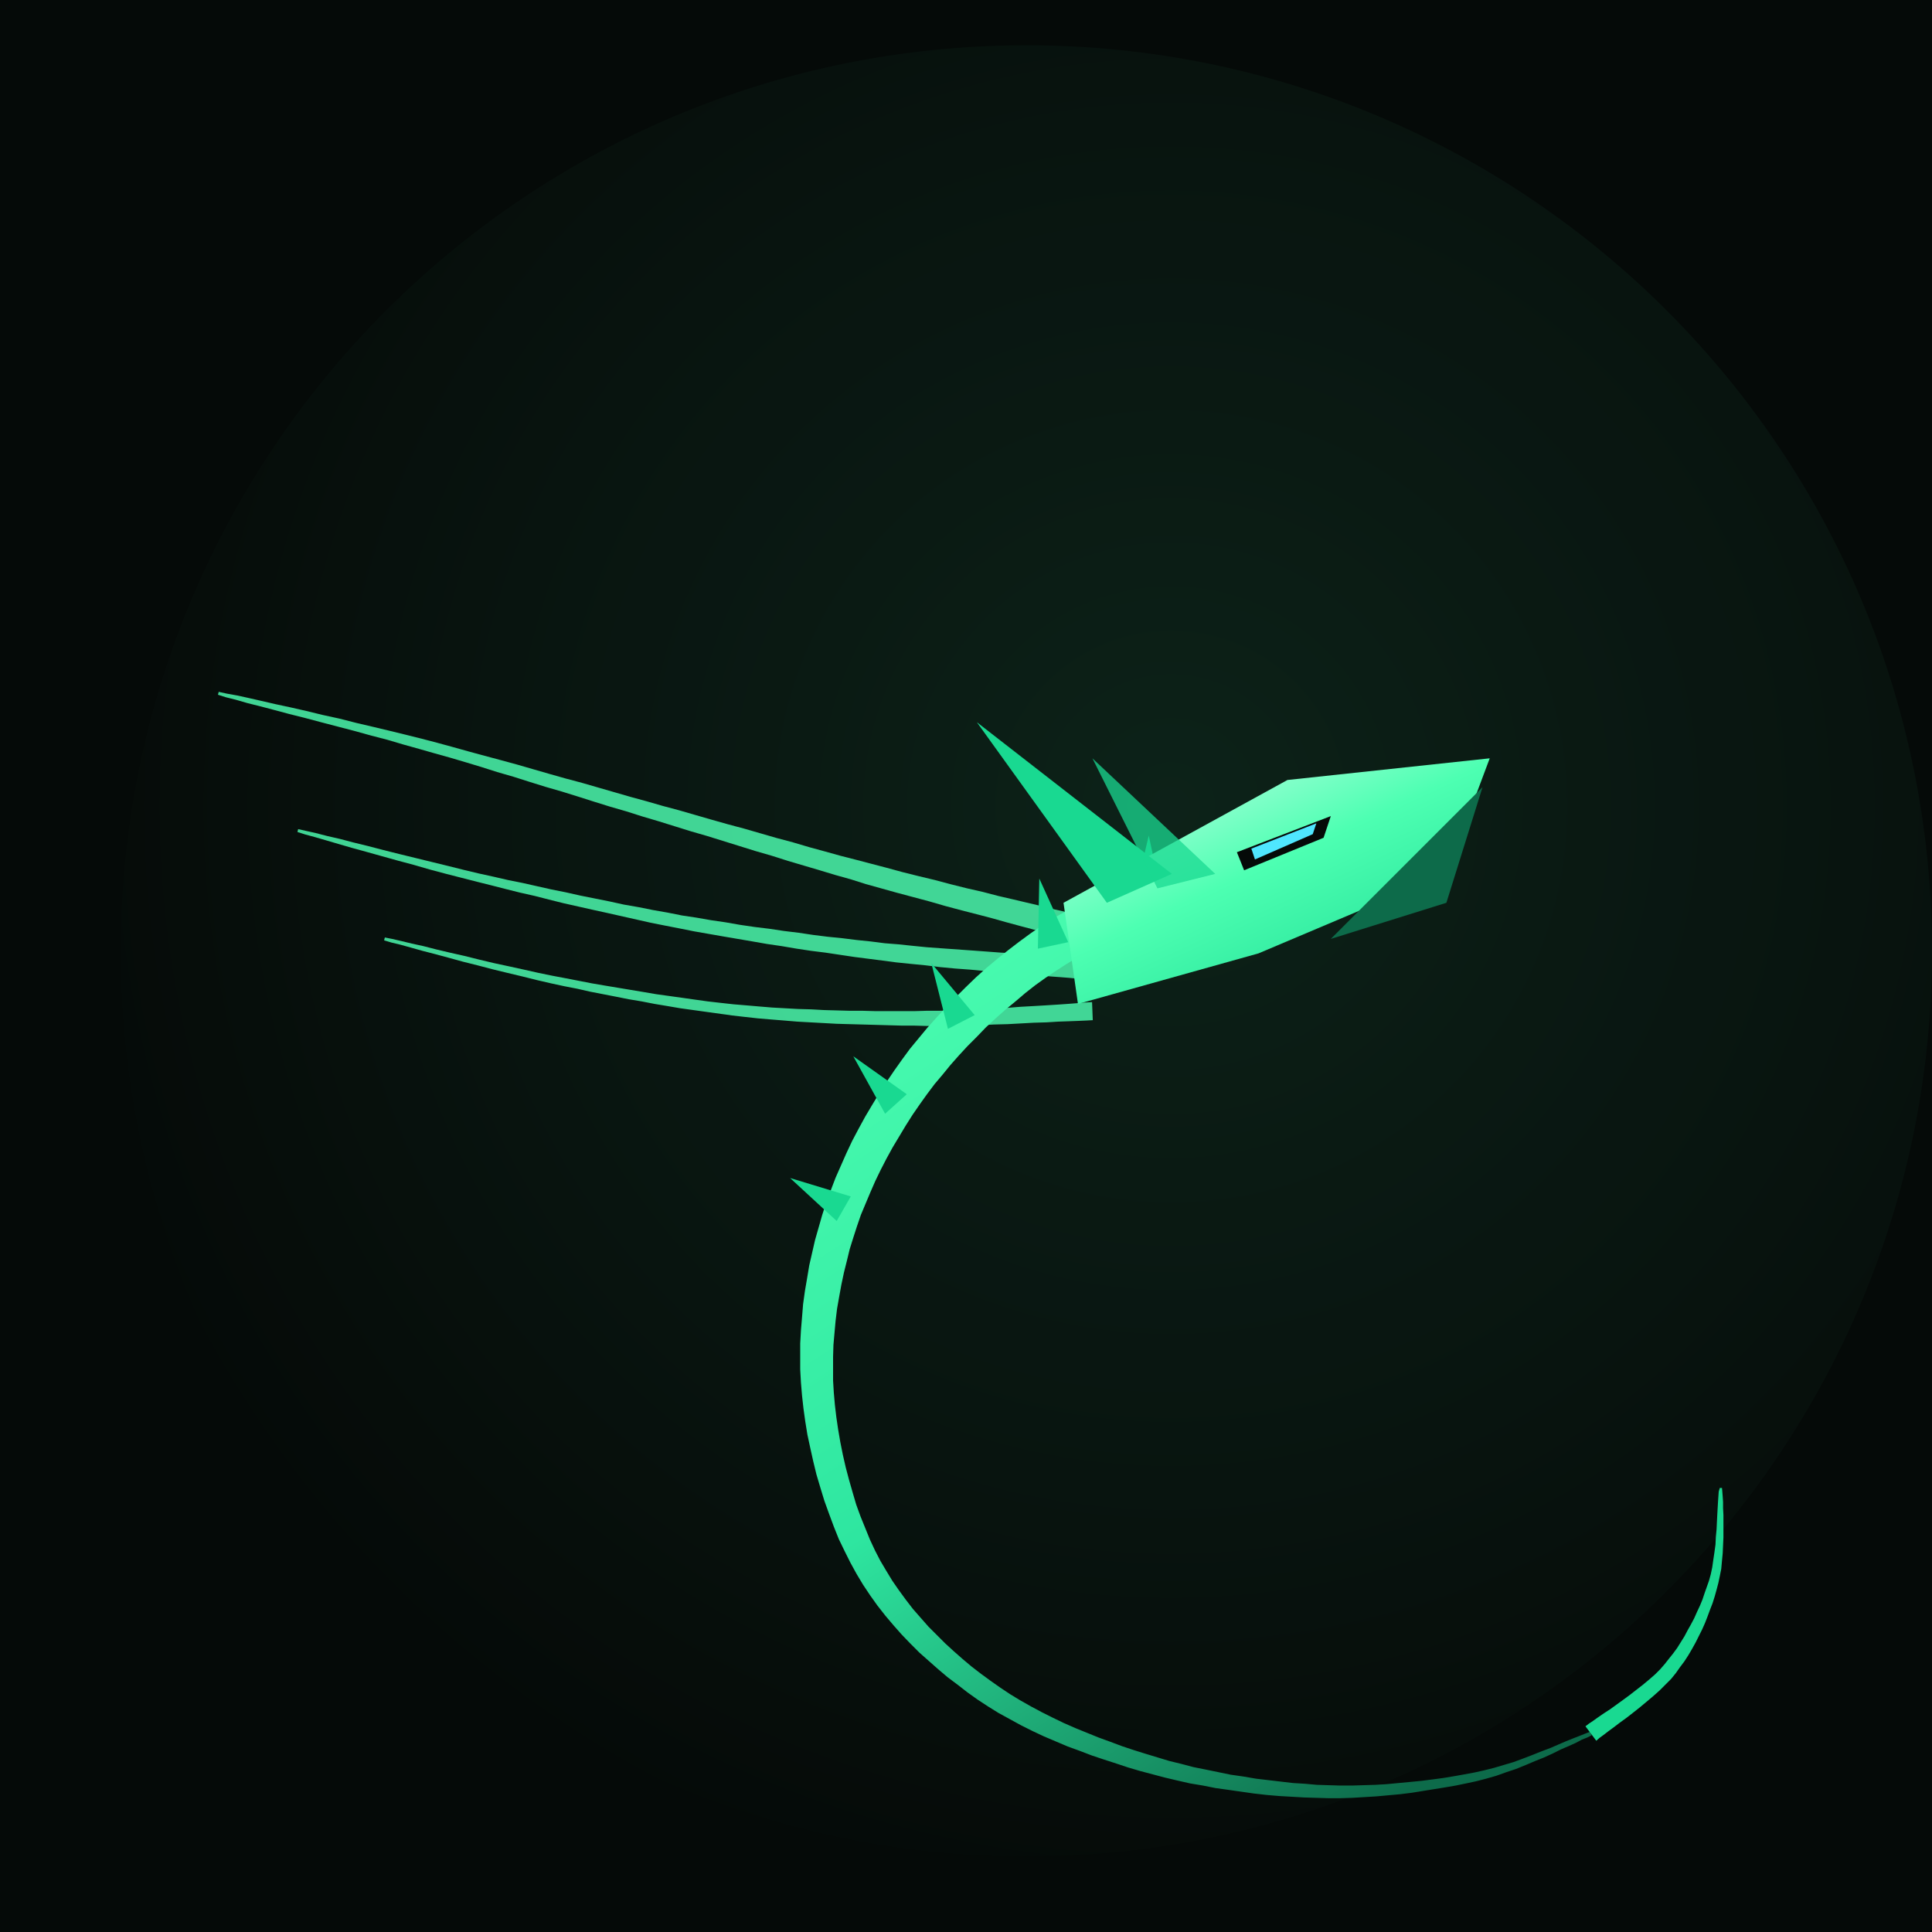
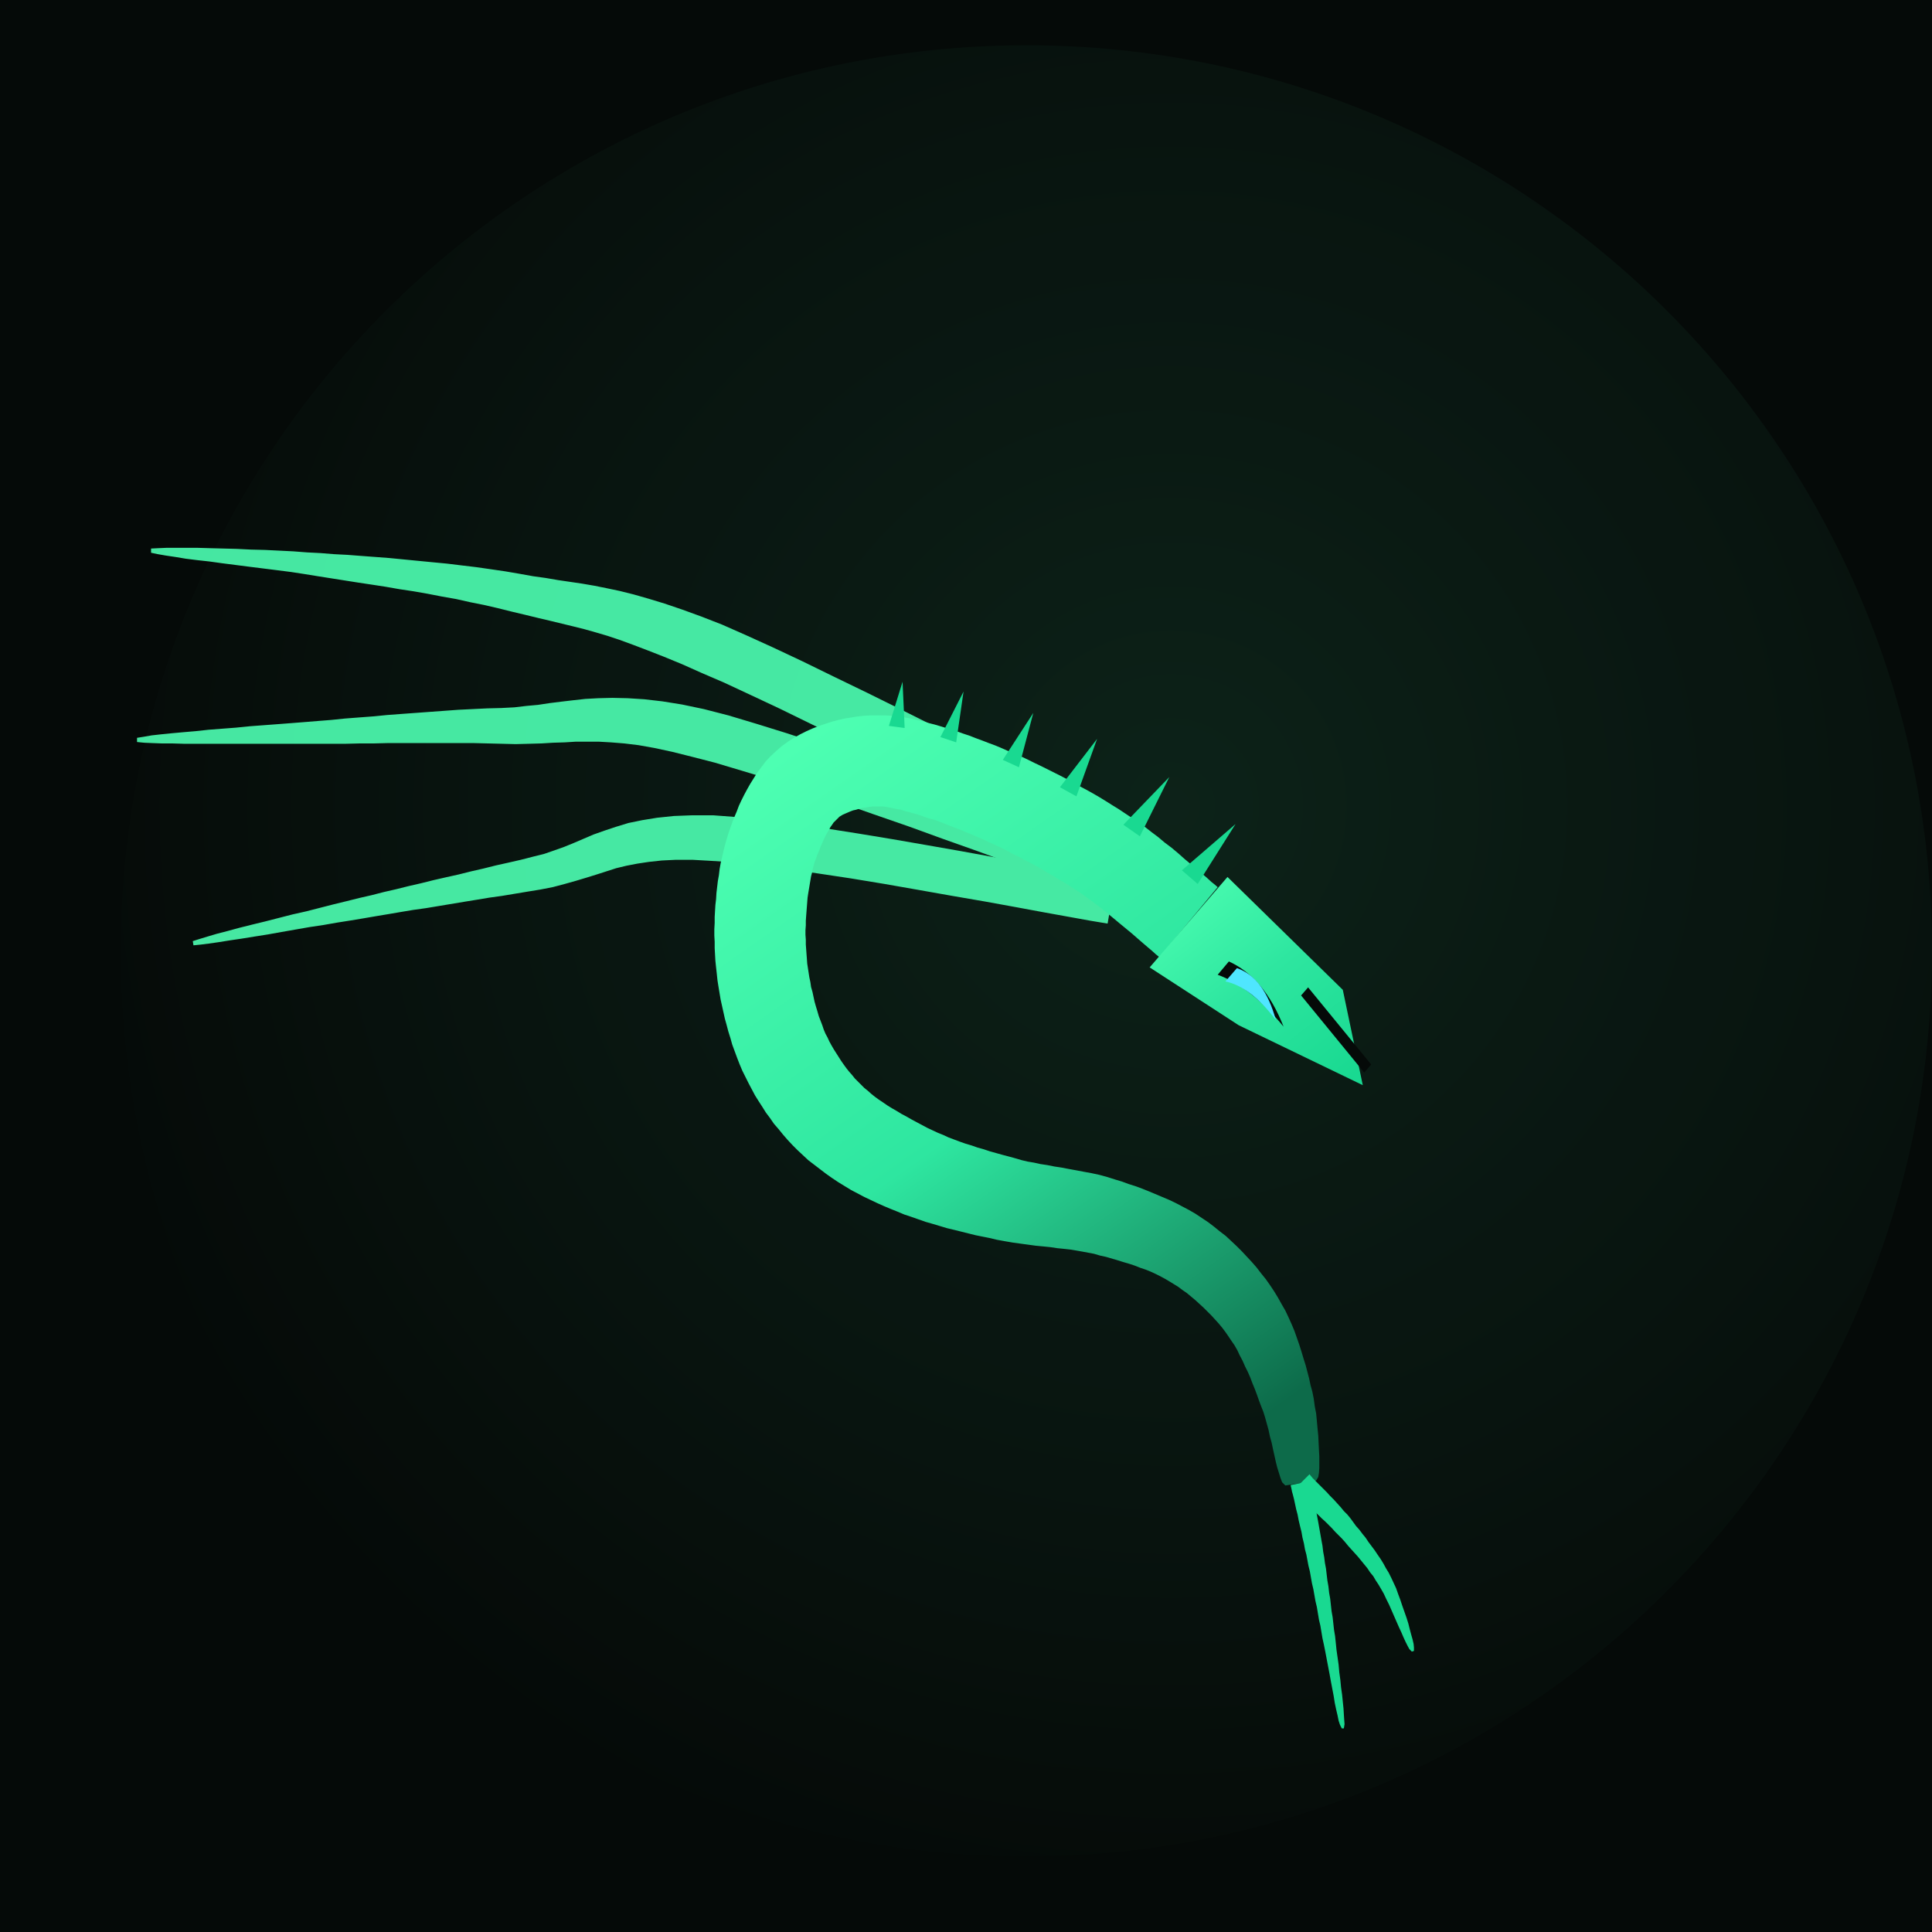
<svg xmlns="http://www.w3.org/2000/svg" viewBox="0 0 512 512" role="img" aria-label="Task Vault">
  <defs>
    <linearGradient id="kulit" x1="0.1" y1="0" x2="0.9" y2="1">
-       <stop offset="0" stop-color="#c9ffe8" />
-       <stop offset="0.45" stop-color="#4dffb2" />
+       <stop offset="0" stop-color="#4dffb2" />
+       <stop offset="0.5" stop-color="#2ee6a0" />
      <stop offset="1" stop-color="#19d991" />
    </linearGradient>
    <linearGradient id="badan" x1="0.2" y1="0" x2="0.75" y2="1">
      <stop offset="0" stop-color="#4dffb2" />
      <stop offset="0.5" stop-color="#2ee6a0" />
      <stop offset="1" stop-color="#0d6b4a" />
    </linearGradient>
    <radialGradient id="cahaya" cx="0.58" cy="0.42" r="0.62">
      <stop offset="0" stop-color="#4dffb2" stop-opacity="0.10" />
      <stop offset="1" stop-color="#4dffb2" stop-opacity="0" />
    </radialGradient>
  </defs>
  <rect width="512" height="512" fill="#050a08" />
  <circle cx="272" cy="252" r="240" fill="url(#cahaya)" />
-   <g transform="translate(256 256) scale(0.9572) translate(-303.0 -257.5)">
-     <g fill="#4dffb2" opacity="0.82">
-       <path d="M 330.9 242.6 L 328.7 242.1 L 326.0 241.5 L 323.0 240.7 L 319.6 239.9 L 315.8 239.0 L 311.9 238.1                  L 307.7 237.0 L 303.3 236.0 L 298.9 234.9 L 294.4 233.7 L 289.8 232.6 L 285.4 231.5 L 281.0 230.3                  L 276.8 229.2 L 272.6 228.1 L 268.3 227.0 L 264.0 225.8 L 259.6 224.6 L 255.2 223.3 L 250.7 222.1                  L 246.2 220.8 L 241.7 219.5 L 237.2 218.3 L 232.6 217.0 L 228.1 215.7 L 223.6 214.4 L 219.1 213.2                  L 214.6 211.9 L 210.2 210.7 L 205.7 209.4 L 201.2 208.1 L 196.7 206.8 L 192.2 205.6 L 187.6 204.3                  L 183.1 203.0 L 178.6 201.7 L 174.2 200.5 L 169.7 199.3 L 165.3 198.1 L 161.0 196.9 L 156.6 195.7                  L 152.4 194.6 L 148.0 193.5 L 143.5 192.4 L 138.9 191.3 L 134.2 190.2 L 129.5 189.0 L 124.9 188.0                  L 120.4 186.9 L 116.0 185.9 L 111.8 185.0 L 107.9 184.1 L 104.4 183.3 L 101.2 182.6 L 98.4 182.1                  L 96.1 181.6 L 95.9 182.4 L 98.1 183.1 L 100.9 183.8 L 104.0 184.7 L 107.6 185.6 L 111.4 186.6                  L 115.5 187.7 L 119.9 188.8 L 124.4 190.0 L 129.0 191.2 L 133.6 192.4 L 138.3 193.7 L 142.9 194.9                  L 147.3 196.2 L 151.6 197.4 L 155.8 198.6 L 160.1 199.8 L 164.5 201.1 L 168.8 202.4 L 173.2 203.8                  L 177.7 205.1 L 182.1 206.5 L 186.6 207.9 L 191.1 209.2 L 195.6 210.6 L 200.0 212.0 L 204.5 213.4                  L 209.0 214.7 L 213.4 216.1 L 217.8 217.4 L 222.3 218.8 L 226.8 220.2 L 231.3 221.5 L 235.8 222.9                  L 240.3 224.3 L 244.8 225.7 L 249.3 227.0 L 253.7 228.4 L 258.1 229.7 L 262.5 231.0 L 266.8 232.3                  L 271.1 233.5 L 275.2 234.8 L 279.5 236.0 L 283.8 237.2 L 288.3 238.4 L 292.8 239.6 L 297.3 240.9                  L 301.8 242.1 L 306.1 243.2 L 310.3 244.3 L 314.2 245.4 L 317.9 246.4 L 321.3 247.3 L 324.3 248.1                  L 327.0 248.8 L 329.1 249.4 Z" />
-       <path d="M 334.2 255.0 L 332.2 254.9 L 329.7 254.8 L 326.9 254.6 L 323.7 254.4 L 320.3 254.2 L 316.6 254.0                  L 312.7 253.8 L 308.7 253.5 L 304.6 253.2 L 300.4 252.9 L 296.2 252.6 L 292.1 252.3 L 288.1 251.9                  L 284.3 251.5 L 280.5 251.2 L 276.6 250.7 L 272.7 250.3 L 268.7 249.8 L 264.7 249.4 L 260.7 248.9                  L 256.7 248.3 L 252.6 247.8 L 248.6 247.2 L 244.5 246.7 L 240.4 246.1 L 236.4 245.4 L 232.3 244.8                  L 228.3 244.1 L 224.3 243.5 L 220.3 242.7 L 216.3 242.0 L 212.3 241.2 L 208.3 240.5 L 204.2 239.6                  L 200.2 238.8 L 196.2 238.0 L 192.2 237.1 L 188.2 236.3 L 184.2 235.4 L 180.2 234.5 L 176.2 233.7                  L 172.3 232.8 L 168.2 231.9 L 164.0 230.9 L 159.6 229.8 L 155.1 228.7 L 150.6 227.6 L 146.1 226.5                  L 141.7 225.4 L 137.5 224.3 L 133.4 223.3 L 129.6 222.3 L 126.1 221.5 L 123.0 220.7 L 120.3 220.1                  L 118.1 219.6 L 117.9 220.4 L 120.1 221.1 L 122.7 221.8 L 125.8 222.7 L 129.2 223.7 L 133.0 224.8                  L 137.0 225.9 L 141.3 227.1 L 145.6 228.3 L 150.1 229.5 L 154.6 230.8 L 159.1 232.0 L 163.4 233.1                  L 167.7 234.2 L 171.7 235.2 L 175.6 236.2 L 179.6 237.2 L 183.6 238.1 L 187.5 239.1 L 191.5 240.1                  L 195.5 241.0 L 199.5 241.9 L 203.6 242.8 L 207.6 243.7 L 211.6 244.6 L 215.6 245.5 L 219.6 246.3                  L 223.7 247.1 L 227.7 247.9 L 231.7 248.6 L 235.7 249.3 L 239.8 250.0 L 243.9 250.7 L 247.9 251.4                  L 252.0 252.0 L 256.1 252.7 L 260.1 253.3 L 264.1 253.8 L 268.1 254.4 L 272.1 255.0 L 276.0 255.5                  L 279.9 256.0 L 283.7 256.5 L 287.6 256.9 L 291.7 257.3 L 295.8 257.8 L 300.0 258.2 L 304.1 258.5                  L 308.3 258.9 L 312.3 259.2 L 316.2 259.5 L 319.9 259.8 L 323.3 260.1 L 326.5 260.4 L 329.3 260.6                  L 331.8 260.8 L 333.8 261.0 Z" />
-       <path d="M 337.9 267.5 L 336.0 267.6 L 333.7 267.8 L 331.1 268.0 L 328.2 268.2 L 325.0 268.4 L 321.6 268.6                  L 318.0 268.8 L 314.3 269.1 L 310.5 269.3 L 306.7 269.5 L 302.9 269.6 L 299.1 269.8 L 295.5 269.9                  L 292.0 269.9 L 288.6 270.0 L 285.1 270.0 L 281.6 270.0 L 278.0 270.0 L 274.5 269.9 L 270.9 269.9                  L 267.3 269.8 L 263.7 269.7 L 260.1 269.5 L 256.5 269.4 L 252.9 269.2 L 249.3 269.0 L 245.7 268.7                  L 242.2 268.4 L 238.6 268.1 L 235.0 267.7 L 231.5 267.3 L 227.9 266.8 L 224.4 266.3 L 220.8 265.8                  L 217.2 265.3 L 213.7 264.7 L 210.1 264.1 L 206.5 263.5 L 202.9 262.9 L 199.4 262.3 L 195.8 261.6                  L 192.2 260.9 L 188.5 260.2 L 184.6 259.4 L 180.6 258.5 L 176.5 257.6 L 172.3 256.7 L 168.1 255.7                  L 164.1 254.7 L 160.1 253.8 L 156.3 252.9 L 152.8 252.0 L 149.6 251.3 L 146.7 250.6 L 144.1 250.0                  L 142.1 249.6 L 141.9 250.4 L 143.9 251.0 L 146.4 251.6 L 149.3 252.4 L 152.5 253.3 L 156.0 254.2                  L 159.7 255.2 L 163.7 256.3 L 167.7 257.3 L 171.9 258.4 L 176.0 259.4 L 180.2 260.4 L 184.2 261.4                  L 188.1 262.3 L 191.8 263.1 L 195.4 263.8 L 198.9 264.6 L 202.5 265.3 L 206.1 266.0 L 209.6 266.7                  L 213.2 267.3 L 216.8 268.0 L 220.4 268.6 L 223.9 269.2 L 227.5 269.7 L 231.1 270.2 L 234.7 270.7                  L 238.3 271.2 L 241.8 271.6 L 245.4 272.0 L 249.0 272.3 L 252.7 272.6 L 256.3 272.9 L 259.9 273.1                  L 263.6 273.3 L 267.2 273.5 L 270.8 273.6 L 274.4 273.7 L 278.0 273.8 L 281.5 273.9 L 285.1 274.0                  L 288.5 274.0 L 292.0 274.1 L 295.5 274.1 L 299.2 274.0 L 303.0 274.0 L 306.9 273.9 L 310.7 273.7                  L 314.5 273.6 L 318.2 273.4 L 321.8 273.2 L 325.3 273.1 L 328.5 272.9 L 331.4 272.8 L 334.0 272.7                  L 336.3 272.6 L 338.1 272.5 Z" />
+   <g transform="translate(256 256) scale(0.9289) translate(-258.5 -244.5)">
+     <g fill="#4dffb2" opacity="0.9">
+       <path d="M 303.3 203.3 L 298.6 200.9 L 292.6 197.9 L 285.5 194.3 L 277.4 190.2 L 268.7 185.8 L 259.5 181.1                  L 249.9 176.3 L 240.1 171.4 L 230.4 166.6 L 220.9 162.0 L 211.9 157.6 L 203.4 153.6 L 195.7 150.1                  L 188.9 147.1 L 183.0 144.8 L 177.5 142.8 L 172.5 141.1 L 167.9 139.7 L 163.7 138.5 L 159.7 137.5                  L 155.9 136.7 L 152.4 136.0 L 148.9 135.4 L 145.5 134.9 L 142.1 134.4 L 138.6 133.8 L 135.0 133.3                  L 131.1 132.6 L 127.0 131.9 L 122.9 131.3 L 118.7 130.7 L 114.5 130.2 L 110.4 129.7 L 106.2 129.3                  L 102.1 128.9 L 98.0 128.5 L 93.9 128.1 L 89.9 127.8 L 85.9 127.5 L 82.0 127.2 L 78.1 127.0                  L 74.4 126.7 L 70.5 126.5 L 66.6 126.2 L 62.6 126.0 L 58.5 125.8 L 54.5 125.7 L 50.5 125.5                  L 46.7 125.4 L 42.9 125.3 L 39.4 125.2 L 36.1 125.2 L 33.1 125.2 L 30.3 125.2 L 28.0 125.3                  L 26.0 125.4 L 26.0 126.6 L 27.9 127.0 L 30.2 127.4 L 32.9 127.8 L 35.9 128.3 L 39.1 128.7                  L 42.7 129.1 L 46.3 129.6 L 50.2 130.1 L 54.1 130.6 L 58.1 131.1 L 62.1 131.6 L 66.0 132.1                  L 69.9 132.7 L 73.6 133.3 L 77.4 133.9 L 81.2 134.5 L 85.0 135.1 L 89.0 135.7 L 92.9 136.3                  L 96.9 137.0 L 100.9 137.6 L 104.9 138.3 L 109.0 139.1 L 113.0 139.8 L 117.0 140.7 L 121.0 141.5                  L 124.9 142.4 L 128.9 143.4 L 132.7 144.3 L 136.4 145.2 L 139.8 146.0 L 143.1 146.8 L 146.4 147.6                  L 149.6 148.4 L 152.8 149.3 L 156.2 150.3 L 159.8 151.5 L 163.6 152.9 L 167.8 154.5 L 172.4 156.3                  L 177.5 158.4 L 183.1 160.9 L 189.6 163.7 L 197.1 167.2 L 205.4 171.1 L 214.4 175.5 L 223.8 180.1                  L 233.4 184.9 L 243.1 189.7 L 252.7 194.5 L 261.9 199.2 L 270.7 203.6 L 278.7 207.7 L 285.8 211.3                  L 291.9 214.3 L 296.7 216.7 Z" />
+       <path d="M 302.3 211.4 L 297.4 209.7 L 291.2 207.5 L 283.8 204.8 L 275.5 201.8 L 266.4 198.5 L 256.8 195.1                  L 246.8 191.5 L 236.7 188.0 L 226.7 184.5 L 216.8 181.2 L 207.4 178.1 L 198.7 175.4 L 190.7 173.0                  L 183.7 171.2 L 177.5 169.9 L 171.9 169.0 L 166.7 168.4 L 162.0 168.1 L 157.6 168.0 L 153.6 168.1                  L 149.9 168.3 L 146.3 168.7 L 142.9 169.1 L 139.7 169.5 L 136.4 170.0 L 133.1 170.3 L 129.7 170.7                  L 125.9 170.9 L 121.9 171.0 L 117.8 171.2 L 113.7 171.4 L 109.6 171.7 L 105.5 172.0 L 101.4 172.3                  L 97.3 172.6 L 93.3 172.9 L 89.2 173.3 L 85.2 173.6 L 81.3 173.9 L 77.4 174.3 L 73.6 174.6                  L 69.9 174.9 L 66.1 175.2 L 62.2 175.5 L 58.2 175.8 L 54.2 176.1 L 50.2 176.5 L 46.3 176.8                  L 42.4 177.1 L 38.7 177.5 L 35.2 177.8 L 31.9 178.1 L 28.9 178.4 L 26.2 178.7 L 23.9 179.1                  L 22.0 179.4 L 22.0 180.6 L 24.0 180.8 L 26.3 180.9 L 29.0 181.0 L 32.0 181.0 L 35.3 181.1                  L 38.9 181.1 L 42.6 181.1 L 46.4 181.1 L 50.4 181.1 L 54.4 181.1 L 58.4 181.1 L 62.4 181.1                  L 66.3 181.1 L 70.1 181.1 L 73.9 181.1 L 77.7 181.1 L 81.6 181.1 L 85.6 181.0 L 89.6 181.0                  L 93.6 180.9 L 97.7 180.9 L 101.8 180.9 L 105.8 180.9 L 109.9 180.9 L 114.0 180.9 L 118.0 180.9                  L 122.0 181.0 L 126.1 181.1 L 130.0 181.2 L 133.8 181.1 L 137.4 181.0 L 140.7 180.8 L 144.0 180.7                  L 147.2 180.5 L 150.4 180.5 L 153.7 180.5 L 157.2 180.7 L 161.0 181.0 L 165.1 181.5 L 169.6 182.3                  L 174.7 183.4 L 180.3 184.8 L 186.9 186.5 L 194.6 188.8 L 203.2 191.4 L 212.4 194.5 L 222.1 197.7                  L 232.1 201.2 L 242.2 204.7 L 252.1 208.3 L 261.7 211.7 L 270.7 215.0 L 279.0 218.0 L 286.4 220.6                  L 292.7 222.9 L 297.7 224.6 Z" />
+       <path d="M 301.1 219.6 L 296.3 218.8 L 290.3 217.7 L 283.1 216.4 L 275.0 215.0 L 266.2 213.4 L 256.9 211.7                  L 247.2 210.0 L 237.4 208.3 L 227.7 206.7 L 218.2 205.2 L 209.1 203.9 L 200.7 202.8 L 193.0 202.0                  L 186.3 201.5 L 180.5 201.5 L 175.2 201.7 L 170.4 202.2 L 166.1 202.9 L 162.2 203.7 L 158.6 204.8                  L 155.3 205.9 L 152.2 207.0 L 149.4 208.2 L 146.6 209.4 L 143.9 210.5 L 141.1 211.5 L 138.2 212.5                  L 135.0 213.3 L 131.5 214.2 L 128.0 215.0 L 124.4 215.8 L 120.8 216.7 L 117.3 217.5 L 113.7 218.4                  L 110.1 219.2 L 106.6 220.0 L 103.0 220.9 L 99.5 221.7 L 95.9 222.6 L 92.4 223.4 L 88.9 224.3                  L 85.4 225.1 L 81.8 226.0 L 78.1 226.9 L 74.2 227.9 L 70.3 228.9 L 66.3 229.8 L 62.4 230.8                  L 58.5 231.8 L 54.8 232.7 L 51.2 233.6 L 47.9 234.5 L 44.8 235.3 L 42.1 236.1 L 39.8 236.8                  L 37.9 237.4 L 38.1 238.6 L 40.1 238.4 L 42.5 238.1 L 45.3 237.7 L 48.4 237.2 L 51.8 236.7                  L 55.5 236.1 L 59.3 235.5 L 63.2 234.8 L 67.2 234.1 L 71.2 233.4 L 75.2 232.8 L 79.2 232.1                  L 83.0 231.5 L 86.6 230.9 L 90.1 230.3 L 93.7 229.7 L 97.2 229.1 L 100.8 228.5 L 104.4 228.0                  L 108.0 227.4 L 111.6 226.8 L 115.2 226.2 L 118.9 225.6 L 122.5 225.0 L 126.1 224.5 L 129.7 223.9                  L 133.3 223.3 L 137.0 222.7 L 140.6 222.0 L 144.0 221.1 L 147.2 220.2 L 150.2 219.3 L 153.1 218.4                  L 155.9 217.5 L 158.7 216.6 L 161.6 215.9 L 164.7 215.3 L 168.0 214.8 L 171.7 214.4 L 175.8 214.2                  L 180.4 214.2 L 185.7 214.5 L 191.9 214.9 L 199.2 215.7 L 207.4 216.8 L 216.3 218.1 L 225.6 219.5                  L 235.3 221.1 L 245.0 222.8 L 254.6 224.5 L 263.9 226.1 L 272.7 227.7 L 280.8 229.2 L 288.0 230.5                  L 294.1 231.6 L 298.9 232.4 Z" />
    </g>
-     <path d="M 370.0 229.3 L 368.4 229.8 L 366.4 230.4 L 364.0 231.1 L 361.3 231.8 L 358.3 232.6 L 355.0 233.5                  L 351.6 234.4 L 348.0 235.5 L 344.4 236.7 L 340.7 238.0 L 337.1 239.4 L 333.5 240.9 L 330.0 242.7                  L 326.8 244.5 L 323.7 246.5 L 320.7 248.6 L 317.7 250.8 L 314.7 253.1 L 311.7 255.5 L 308.7 258.0                  L 305.8 260.6 L 303.0 263.3 L 300.2 266.1 L 297.5 268.9 L 294.9 271.7 L 292.3 274.6 L 289.9 277.5                  L 287.5 280.4 L 285.3 283.4 L 283.1 286.5 L 281.0 289.6 L 279.0 292.7 L 277.0 296.0 L 275.1 299.2                  L 273.3 302.5 L 271.5 305.9 L 269.9 309.3 L 268.4 312.7 L 266.9 316.1 L 265.6 319.5 L 264.3 323.0                  L 263.2 326.4 L 262.2 329.9 L 261.2 333.4 L 260.4 336.9 L 259.6 340.4 L 259.0 344.0 L 258.4 347.5                  L 257.9 351.1 L 257.6 354.8 L 257.3 358.4 L 257.1 362.0 L 257.1 365.6 L 257.1 369.2 L 257.3 372.8                  L 257.6 376.4 L 258.0 380.0 L 258.5 383.6 L 259.1 387.3 L 259.9 391.0 L 260.7 394.6 L 261.6 398.3                  L 262.7 402.0 L 263.8 405.6 L 265.1 409.2 L 266.4 412.7 L 267.8 416.2 L 269.4 419.5 L 271.0 422.7                  L 272.7 425.8 L 274.5 428.8 L 276.5 431.8 L 278.5 434.6 L 280.7 437.4 L 282.9 440.0 L 285.2 442.6                  L 287.6 445.1 L 290.1 447.6 L 292.7 449.9 L 295.3 452.2 L 297.9 454.4 L 300.7 456.5 L 303.4 458.6                  L 306.2 460.6 L 309.1 462.5 L 312.0 464.3 L 315.1 466.0 L 318.2 467.7 L 321.4 469.3 L 324.6 470.8                  L 327.9 472.2 L 331.2 473.6 L 334.5 474.8 L 337.9 476.1 L 341.2 477.2 L 344.6 478.3 L 347.9 479.4                  L 351.3 480.4 L 354.7 481.3 L 358.1 482.2 L 361.5 483.0 L 365.0 483.8 L 368.6 484.4 L 372.1 485.1                  L 375.7 485.6 L 379.2 486.1 L 382.7 486.6 L 386.2 487.0 L 389.7 487.3 L 393.2 487.5 L 396.6 487.7                  L 399.9 487.8 L 403.3 487.9 L 406.6 487.9 L 410.0 487.8 L 413.3 487.6 L 416.6 487.4 L 419.9 487.1                  L 423.2 486.8 L 426.4 486.4 L 429.5 485.9 L 432.6 485.4 L 435.7 484.9 L 438.6 484.4 L 441.5 483.8                  L 444.3 483.2 L 447.0 482.5 L 449.8 481.7 L 452.6 480.7 L 455.3 479.8 L 458.0 478.7 L 460.6 477.6                  L 463.1 476.6 L 465.5 475.5 L 467.7 474.4 L 469.8 473.5 L 471.8 472.6 L 473.5 471.7 L 475.0 471.1                  L 476.2 470.5 L 475.8 469.5 L 474.5 470.0 L 473.0 470.6 L 471.2 471.3 L 469.2 472.1 L 467.1 473.0                  L 464.8 474.0 L 462.4 474.9 L 459.9 475.9 L 457.3 476.9 L 454.6 477.9 L 451.9 478.7 L 449.2 479.5                  L 446.4 480.2 L 443.7 480.8 L 441.0 481.3 L 438.2 481.8 L 435.2 482.3 L 432.2 482.7 L 429.1 483.1                  L 426.0 483.4 L 422.8 483.7 L 419.6 484.0 L 416.4 484.2 L 413.1 484.3 L 409.9 484.4 L 406.6 484.4                  L 403.3 484.3 L 400.1 484.2 L 396.8 483.9 L 393.5 483.7 L 390.1 483.3 L 386.7 482.9 L 383.3 482.5                  L 379.8 481.9 L 376.3 481.4 L 372.9 480.7 L 369.5 480.0 L 366.0 479.3 L 362.6 478.4 L 359.3 477.6                  L 356.0 476.6 L 352.7 475.6 L 349.5 474.6 L 346.2 473.5 L 343.0 472.3 L 339.7 471.1 L 336.5 469.8                  L 333.3 468.5 L 330.1 467.1 L 327.0 465.6 L 324.0 464.1 L 321.0 462.5 L 318.0 460.8 L 315.2 459.1                  L 312.5 457.3 L 309.8 455.4 L 307.2 453.5 L 304.6 451.5 L 302.1 449.4 L 299.6 447.2 L 297.2 445.0                  L 294.9 442.7 L 292.6 440.4 L 290.4 437.9 L 288.3 435.5 L 286.3 432.9 L 284.4 430.3 L 282.6 427.7                  L 280.9 424.9 L 279.3 422.2 L 277.8 419.3 L 276.4 416.3 L 275.1 413.1 L 273.8 409.9 L 272.6 406.6                  L 271.6 403.2 L 270.6 399.7 L 269.7 396.3 L 268.9 392.8 L 268.2 389.3 L 267.6 385.8 L 267.1 382.4                  L 266.7 379.0 L 266.4 375.6 L 266.2 372.3 L 266.2 369.0 L 266.2 365.7 L 266.3 362.4 L 266.6 359.0                  L 266.9 355.7 L 267.3 352.4 L 267.9 349.0 L 268.5 345.7 L 269.2 342.4 L 270.0 339.2 L 270.8 335.9                  L 271.8 332.7 L 272.8 329.6 L 273.9 326.4 L 275.2 323.3 L 276.5 320.2 L 277.9 317.0 L 279.4 313.9                  L 281.0 310.8 L 282.7 307.7 L 284.5 304.7 L 286.3 301.7 L 288.2 298.7 L 290.2 295.8 L 292.2 293.0                  L 294.3 290.2 L 296.5 287.6 L 298.7 284.9 L 301.0 282.3 L 303.4 279.7 L 306.0 277.1 L 308.5 274.5                  L 311.2 272.0 L 313.9 269.6 L 316.7 267.3 L 319.4 265.0 L 322.2 262.8 L 325.0 260.8 L 327.8 258.9                  L 330.6 257.1 L 333.2 255.5 L 335.9 254.0 L 338.8 252.7 L 341.9 251.5 L 345.1 250.3 L 348.5 249.2                  L 351.8 248.2 L 355.2 247.3 L 358.4 246.5 L 361.6 245.7 L 364.6 245.0 L 367.4 244.4 L 369.9 243.8                  L 372.2 243.2 L 374.0 242.7 Z" fill="url(#badan)" />
-     <path d="M 477.5 472.0 L 478.4 471.2 L 479.5 470.4 L 480.8 469.4 L 482.3 468.3 L 484.0 467.0 L 485.8 465.7                  L 487.6 464.3 L 489.5 462.8 L 491.3 461.3 L 493.2 459.7 L 495.0 458.1 L 496.6 456.5 L 498.2 454.9                  L 499.5 453.3 L 500.7 451.6 L 501.9 450.0 L 503.0 448.3 L 504.0 446.6 L 505.0 444.8 L 505.9 443.0                  L 506.8 441.2 L 507.6 439.4 L 508.3 437.6 L 509.0 435.7 L 509.7 433.9 L 510.3 432.0 L 510.8 430.2                  L 511.3 428.3 L 511.7 426.4 L 512.1 424.4 L 512.3 422.2 L 512.5 420.1 L 512.6 417.9 L 512.7 415.7                  L 512.7 413.5 L 512.7 411.4 L 512.7 409.5 L 512.6 407.6 L 512.6 405.9 L 512.5 404.4 L 512.4 403.1                  L 512.3 402.0 L 511.7 402.0 L 511.4 403.0 L 511.3 404.4 L 511.2 405.9 L 511.1 407.6 L 511.0 409.4                  L 510.9 411.4 L 510.8 413.5 L 510.6 415.6 L 510.5 417.7 L 510.2 419.9 L 509.9 421.9 L 509.6 424.0                  L 509.2 425.9 L 508.7 427.7 L 508.1 429.4 L 507.5 431.1 L 506.9 432.9 L 506.2 434.6 L 505.4 436.3                  L 504.6 438.1 L 503.7 439.8 L 502.8 441.4 L 501.9 443.1 L 500.9 444.7 L 499.9 446.3 L 498.8 447.8                  L 497.6 449.3 L 496.5 450.7 L 495.2 452.2 L 493.8 453.6 L 492.2 455.0 L 490.4 456.5 L 488.6 457.9                  L 486.8 459.3 L 484.9 460.7 L 483.1 462.0 L 481.3 463.3 L 479.6 464.4 L 478.0 465.5 L 476.6 466.5                  L 475.4 467.3 L 474.5 468.0 Z" fill="#19d991" />
+     <path d="M 330.3 222.0 L 329.5 221.3 L 328.5 220.5 L 327.3 219.4 L 325.9 218.2 L 324.3 216.9 L 322.7 215.5                  L 320.9 214.0 L 319.1 212.4 L 317.2 210.8 L 315.2 209.3 L 313.3 207.7 L 311.3 206.2 L 309.4 204.7                  L 307.5 203.4 L 305.6 202.1 L 303.8 200.9 L 302.0 199.7 L 300.2 198.6 L 298.3 197.4 L 296.5 196.3                  L 294.6 195.2 L 292.8 194.2 L 290.9 193.2 L 289.1 192.2 L 287.3 191.2 L 285.4 190.2 L 283.6 189.3                  L 281.8 188.4 L 280.0 187.5 L 278.1 186.6 L 276.3 185.7 L 274.4 184.8 L 272.5 184.0 L 270.6 183.2                  L 268.8 182.4 L 266.9 181.6 L 265.0 180.9 L 263.2 180.2 L 261.3 179.5 L 259.5 178.8 L 257.7 178.2                  L 256.0 177.6 L 254.4 177.1 L 252.8 176.6 L 251.2 176.1 L 249.5 175.6 L 247.9 175.2 L 246.2 174.7                  L 244.5 174.3 L 242.8 173.9 L 241.0 173.6 L 239.1 173.3 L 237.2 173.1 L 235.3 173.0 L 233.3 173.0                  L 231.4 173.0 L 229.5 173.1 L 227.6 173.3 L 225.8 173.6 L 223.9 173.9 L 222.1 174.3 L 220.2 174.8                  L 218.4 175.4 L 216.6 176.0 L 214.8 176.7 L 213.0 177.5 L 211.2 178.4 L 209.4 179.4 L 207.7 180.5                  L 205.9 181.8 L 204.3 183.2 L 202.7 184.7 L 201.3 186.2 L 200.1 187.8 L 198.9 189.4 L 197.9 191.0                  L 196.9 192.6 L 196.0 194.2 L 195.2 195.7 L 194.4 197.3 L 193.7 198.8 L 193.1 200.4 L 192.5 201.8                  L 191.9 203.3 L 191.3 205.0 L 190.7 206.7 L 190.2 208.4 L 189.7 210.1 L 189.3 211.8 L 188.9 213.5                  L 188.5 215.2 L 188.2 216.9 L 188.0 218.6 L 187.7 220.3 L 187.5 222.0 L 187.3 223.7 L 187.2 225.4                  L 187.0 227.1 L 186.9 228.8 L 186.8 230.5 L 186.8 232.2 L 186.7 234.0 L 186.7 235.8 L 186.8 237.6                  L 186.8 239.4 L 186.9 241.2 L 187.0 243.0 L 187.2 244.9 L 187.4 246.7 L 187.6 248.6 L 187.9 250.5                  L 188.2 252.3 L 188.5 254.1 L 188.9 255.9 L 189.3 257.7 L 189.7 259.5 L 190.2 261.3 L 190.7 263.2                  L 191.3 265.1 L 191.8 266.9 L 192.5 268.8 L 193.2 270.7 L 193.9 272.5 L 194.7 274.4 L 195.6 276.2                  L 196.5 278.0 L 197.4 279.7 L 198.3 281.4 L 199.3 283.0 L 200.4 284.7 L 201.4 286.3 L 202.6 287.9                  L 203.7 289.5 L 205.0 291.0 L 206.3 292.6 L 207.6 294.1 L 209.0 295.6 L 210.4 297.0 L 212.0 298.5                  L 213.5 299.9 L 215.2 301.2 L 216.9 302.5 L 218.6 303.8 L 220.3 305.0 L 222.1 306.2 L 223.9 307.3                  L 225.7 308.4 L 227.6 309.4 L 229.5 310.4 L 231.4 311.3 L 233.3 312.2 L 235.1 313.0 L 237.0 313.8                  L 239.0 314.6 L 240.9 315.4 L 243.0 316.1 L 245.0 316.8 L 247.0 317.5 L 249.1 318.1 L 251.1 318.7                  L 253.1 319.3 L 255.2 319.8 L 257.2 320.3 L 259.2 320.8 L 261.2 321.3 L 263.2 321.7 L 265.2 322.1                  L 267.3 322.6 L 269.5 323.0 L 271.8 323.4 L 274.0 323.7 L 276.2 324.0 L 278.4 324.3 L 280.5 324.5                  L 282.5 324.7 L 284.5 325.0 L 286.5 325.2 L 288.3 325.4 L 290.1 325.7 L 291.8 326.0 L 293.4 326.3                  L 295.0 326.6 L 296.7 327.1 L 298.5 327.5 L 300.2 328.0 L 301.9 328.5 L 303.5 329.0 L 305.2 329.5                  L 306.7 330.0 L 308.2 330.6 L 309.7 331.1 L 311.2 331.7 L 312.5 332.3 L 313.9 333.0 L 315.2 333.7                  L 316.4 334.4 L 317.7 335.2 L 319.0 336.0 L 320.2 336.9 L 321.5 337.8 L 322.7 338.8 L 323.9 339.8                  L 325.1 340.9 L 326.3 342.0 L 327.4 343.1 L 328.5 344.2 L 329.6 345.4 L 330.6 346.5 L 331.6 347.7                  L 332.5 348.9 L 333.4 350.2 L 334.2 351.4 L 335.1 352.7 L 335.9 354.1 L 336.6 355.6 L 337.4 357.1                  L 338.1 358.7 L 338.9 360.3 L 339.6 361.9 L 340.2 363.5 L 340.9 365.2 L 341.5 366.8 L 342.1 368.5                  L 342.7 370.1 L 343.3 371.6 L 343.8 373.2 L 344.3 375.0 L 344.8 376.8 L 345.2 378.7 L 345.7 380.5                  L 346.1 382.4 L 346.5 384.2 L 346.9 386.0 L 347.3 387.6 L 347.8 389.2 L 348.2 390.5 L 348.7 391.8                  L 349.6 392.7 L 358.4 391.3 L 359.0 390.3 L 359.2 389.1 L 359.3 387.7 L 359.3 386.1 L 359.3 384.4                  L 359.2 382.6 L 359.1 380.6 L 359.0 378.5 L 358.8 376.5 L 358.6 374.3 L 358.4 372.2 L 358.0 370.1                  L 357.7 367.9 L 357.3 365.9 L 356.8 364.1 L 356.4 362.2 L 355.9 360.3 L 355.4 358.4 L 354.8 356.5                  L 354.2 354.5 L 353.6 352.6 L 352.9 350.6 L 352.2 348.6 L 351.4 346.7 L 350.5 344.7 L 349.6 342.8                  L 348.5 340.9 L 347.5 339.1 L 346.4 337.3 L 345.2 335.5 L 344.0 333.8 L 342.7 332.2 L 341.4 330.5                  L 340.0 328.9 L 338.6 327.4 L 337.2 325.9 L 335.7 324.4 L 334.1 322.9 L 332.6 321.5 L 330.9 320.2                  L 329.3 318.9 L 327.6 317.6 L 325.8 316.4 L 324.0 315.2 L 322.1 314.1 L 320.2 313.1 L 318.3 312.1                  L 316.4 311.2 L 314.5 310.4 L 312.6 309.6 L 310.7 308.8 L 308.7 308.0 L 306.8 307.3 L 304.9 306.7                  L 303.0 306.0 L 301.0 305.4 L 298.8 304.7 L 296.6 304.1 L 294.3 303.6 L 292.1 303.2 L 290.0 302.8                  L 287.8 302.4 L 285.7 302.0 L 283.7 301.7 L 281.7 301.3 L 279.7 301.0 L 277.9 300.6 L 276.1 300.3                  L 274.4 299.9 L 272.7 299.4 L 270.9 298.9 L 269.0 298.4 L 267.2 297.9 L 265.4 297.4 L 263.6 296.8                  L 261.8 296.3 L 260.1 295.7 L 258.4 295.2 L 256.7 294.6 L 255.1 294.0 L 253.5 293.4 L 252.0 292.7                  L 250.5 292.1 L 249.0 291.4 L 247.5 290.7 L 246.0 289.9 L 244.5 289.1 L 243.0 288.3 L 241.6 287.5                  L 240.1 286.7 L 238.8 285.9 L 237.4 285.1 L 236.1 284.3 L 234.8 283.4 L 233.6 282.6 L 232.5 281.8                  L 231.5 281.0 L 230.5 280.1 L 229.5 279.3 L 228.6 278.4 L 227.7 277.5 L 226.8 276.6 L 226.0 275.6                  L 225.2 274.7 L 224.4 273.7 L 223.6 272.6 L 222.9 271.6 L 222.2 270.5 L 221.5 269.4 L 220.8 268.3                  L 220.1 267.1 L 219.5 266.0 L 219.0 264.9 L 218.4 263.8 L 217.9 262.6 L 217.5 261.4 L 217.0 260.1                  L 216.5 258.8 L 216.1 257.4 L 215.7 256.1 L 215.3 254.7 L 215.0 253.3 L 214.7 251.9 L 214.3 250.5                  L 214.1 249.1 L 213.8 247.7 L 213.6 246.4 L 213.4 245.1 L 213.2 243.8 L 213.1 242.4 L 213.0 241.1                  L 212.9 239.7 L 212.8 238.4 L 212.8 237.0 L 212.7 235.6 L 212.7 234.3 L 212.8 232.9 L 212.8 231.6                  L 212.9 230.2 L 213.0 228.9 L 213.1 227.6 L 213.2 226.3 L 213.3 225.0 L 213.5 223.7 L 213.7 222.5                  L 213.9 221.3 L 214.1 220.1 L 214.3 218.9 L 214.6 217.8 L 214.8 216.7 L 215.1 215.6 L 215.4 214.6                  L 215.8 213.6 L 216.1 212.7 L 216.6 211.6 L 217.0 210.5 L 217.5 209.4 L 217.9 208.4 L 218.4 207.4                  L 218.9 206.5 L 219.4 205.7 L 219.8 204.9 L 220.3 204.2 L 220.7 203.6 L 221.1 203.2 L 221.5 202.8                  L 221.8 202.5 L 222.1 202.2 L 222.4 201.9 L 222.9 201.6 L 223.4 201.3 L 224.1 201.0 L 224.8 200.7                  L 225.5 200.4 L 226.3 200.1 L 227.2 199.9 L 228.1 199.6 L 229.0 199.4 L 229.9 199.3 L 230.9 199.1                  L 231.8 199.0 L 232.6 199.0 L 233.4 199.0 L 234.1 199.0 L 234.9 199.0 L 235.8 199.1 L 236.7 199.3                  L 237.7 199.5 L 238.7 199.7 L 239.9 199.9 L 241.1 200.3 L 242.3 200.6 L 243.7 201.0 L 245.1 201.4                  L 246.5 201.9 L 248.0 202.4 L 249.5 202.8 L 250.9 203.3 L 252.4 203.9 L 253.9 204.5 L 255.5 205.1                  L 257.1 205.7 L 258.7 206.4 L 260.4 207.1 L 262.0 207.8 L 263.7 208.5 L 265.3 209.3 L 266.9 210.0                  L 268.6 210.8 L 270.2 211.6 L 271.8 212.5 L 273.5 213.3 L 275.1 214.2 L 276.7 215.0 L 278.4 215.9                  L 280.0 216.8 L 281.6 217.8 L 283.2 218.7 L 284.8 219.7 L 286.4 220.6 L 288.0 221.6 L 289.5 222.6                  L 291.1 223.6 L 292.5 224.6 L 294.0 225.7 L 295.6 226.9 L 297.2 228.1 L 298.9 229.5 L 300.6 230.9                  L 302.4 232.4 L 304.1 233.8 L 305.8 235.2 L 307.4 236.6 L 308.9 237.9 L 310.3 239.1 L 311.6 240.2                  L 312.7 241.2 L 313.7 242.0 Z" fill="url(#badan)" />
    <g fill="#19d991">
-       <path d="M 357.8 240.9 L 353.6 221.4 L 349.0 240.8 Z" />
-       <path d="M 331.3 250.9 L 323.3 233.3 L 322.9 252.7 Z" />
-       <path d="M 305.4 271.1 L 293.4 256.7 L 298.0 274.9 Z" />
-       <path d="M 286.6 293.0 L 271.8 282.5 L 280.6 298.4 Z" />
-       <path d="M 271.1 321.3 L 254.3 316.2 L 267.2 328.1 Z" />
+       <path d="M 351.5 394.5 L 352.1 395.0 L 352.7 395.5 L 353.5 396.2 L 354.3 396.9 L 355.1 397.6 L 356.1 398.4                  L 357.0 399.3 L 358.0 400.2 L 359.0 401.1 L 360.0 402.1 L 361.0 403.0 L 362.0 404.0 L 362.9 404.9                  L 363.8 405.9 L 364.7 406.8 L 365.7 407.8 L 366.6 408.8 L 367.5 409.9 L 368.4 410.9 L 369.4 412.0                  L 370.3 413.0 L 371.2 414.1 L 372.1 415.2 L 373.0 416.3 L 373.8 417.5 L 374.7 418.6 L 375.4 419.8                  L 376.2 421.0 L 376.9 422.2 L 377.7 423.6 L 378.4 425.1 L 379.2 426.7 L 379.9 428.3 L 380.6 429.9                  L 381.3 431.5 L 382.0 433.1 L 382.7 434.6 L 383.3 436.0 L 383.9 437.3 L 384.5 438.5 L 385.0 439.4                  L 385.7 440.1 L 386.3 439.9 L 386.3 438.9 L 386.2 437.9 L 385.9 436.6 L 385.5 435.2 L 385.1 433.7                  L 384.7 432.1 L 384.2 430.5 L 383.6 428.8 L 383.0 427.1 L 382.4 425.3 L 381.8 423.7 L 381.2 422.0                  L 380.5 420.5 L 379.8 419.0 L 379.1 417.6 L 378.3 416.3 L 377.6 415.0 L 376.8 413.7 L 375.9 412.4                  L 375.1 411.2 L 374.2 410.0 L 373.3 408.8 L 372.5 407.6 L 371.6 406.5 L 370.7 405.3 L 369.8 404.3                  L 369.0 403.2 L 368.2 402.1 L 367.3 401.0 L 366.3 400.0 L 365.4 398.9 L 364.4 397.8 L 363.4 396.7                  L 362.4 395.7 L 361.5 394.7 L 360.5 393.7 L 359.7 392.9 L 358.8 392.0 L 358.1 391.3 L 357.4 390.6                  L 356.9 390.0 L 356.5 389.5 Z" />
+       <path d="M 351.1 392.6 L 351.3 393.4 L 351.5 394.4 L 351.8 395.5 L 352.1 396.7 L 352.4 398.1 L 352.7 399.5                  L 353.1 401.0 L 353.4 402.6 L 353.8 404.3 L 354.2 405.9 L 354.5 407.6 L 354.9 409.2 L 355.2 410.9                  L 355.6 412.4 L 355.9 414.0 L 356.2 415.6 L 356.6 417.2 L 356.9 418.9 L 357.2 420.6 L 357.6 422.3                  L 357.9 424.0 L 358.2 425.7 L 358.6 427.4 L 358.9 429.2 L 359.2 431.0 L 359.6 432.7 L 359.9 434.5                  L 360.2 436.3 L 360.6 438.1 L 361.0 440.1 L 361.4 442.2 L 361.8 444.3 L 362.2 446.4 L 362.6 448.6                  L 363.0 450.7 L 363.4 452.8 L 363.7 454.7 L 364.1 456.6 L 364.5 458.3 L 364.8 459.8 L 365.2 461.0                  L 365.7 462.0 L 366.3 462.0 L 366.5 460.8 L 366.4 459.5 L 366.3 458.0 L 366.2 456.3 L 366.0 454.4                  L 365.8 452.4 L 365.5 450.3 L 365.3 448.2 L 365.0 446.0 L 364.8 443.8 L 364.5 441.7 L 364.2 439.6                  L 364.0 437.6 L 363.8 435.7 L 363.5 433.9 L 363.3 432.1 L 363.1 430.3 L 362.8 428.6 L 362.6 426.8                  L 362.4 425.0 L 362.1 423.3 L 361.9 421.5 L 361.6 419.8 L 361.4 418.1 L 361.2 416.4 L 360.9 414.8                  L 360.7 413.2 L 360.4 411.6 L 360.2 409.9 L 359.9 408.3 L 359.6 406.6 L 359.3 404.9 L 359.0 403.2                  L 358.7 401.6 L 358.4 400.0 L 358.2 398.4 L 357.9 396.9 L 357.6 395.6 L 357.4 394.3 L 357.2 393.2                  L 357.1 392.2 L 356.9 391.4 Z" />
    </g>
-     <path d="M 330 240            L 392 206            L 448 200            L 436 232            L 384 254            L 334 268            Z" fill="url(#kulit)" />
-     <path d="M 446 208            L 404 250            L 436 240            Z" fill="#0d6b4a" />
-     <path d="M 378 226 L 404 216 L 402 222 L 380 231 Z" fill="#050a08" />
-     <path d="M 382 225 L 400 218 L 399 221 L 383 228 Z" fill="#4fe6ff" />
-     <path d="M 342 240 L 306 190 L 360 232 Z" fill="#19d991" />
-     <path d="M 356 236 L 338 200 L 372 232 Z" fill="#19d991" opacity="0.75" />
+     <g fill="#19d991">
+       <path d="M 324.6 221.1 L 335.4 204.0 L 320.1 217.2 Z" />
+       <path d="M 308.1 207.5 L 316.5 190.6 L 303.4 204.2 Z" />
+       <path d="M 290.0 196.1 L 295.9 179.7 L 285.3 193.5 Z" />
+       <path d="M 273.6 187.8 L 277.7 172.3 L 269.0 185.7 Z" />
+       <path d="M 255.7 180.7 L 257.8 166.2 L 251.2 179.2 Z" />
+       <path d="M 241.0 176.6 L 240.4 163.4 L 236.5 176.0 Z" />
+     </g>
+     <path d="M 310.9 244.9            L 336.3 261.4            L 371.7 278.5            L 366.0 251.3            L 333.1 219.1            Z" fill="url(#kulit)" />
+     <path d="M 356.1 250.6            L 374.1 272.6            L 372.1 274.9            L 354.1 252.9            Z" fill="#050a08" />
+     <path d="M 330.3 247.0 Q 339.7 250.4 349.1 261.8 Q 343.6 247.8 333.5 243.2 Z" fill="#050a08" />
+     <path d="M 332.5 248.9 Q 339.7 250.4 346.9 259.9 Q 343.6 247.8 335.8 245.1 Z" fill="#4fe6ff" />
  </g>
</svg>
